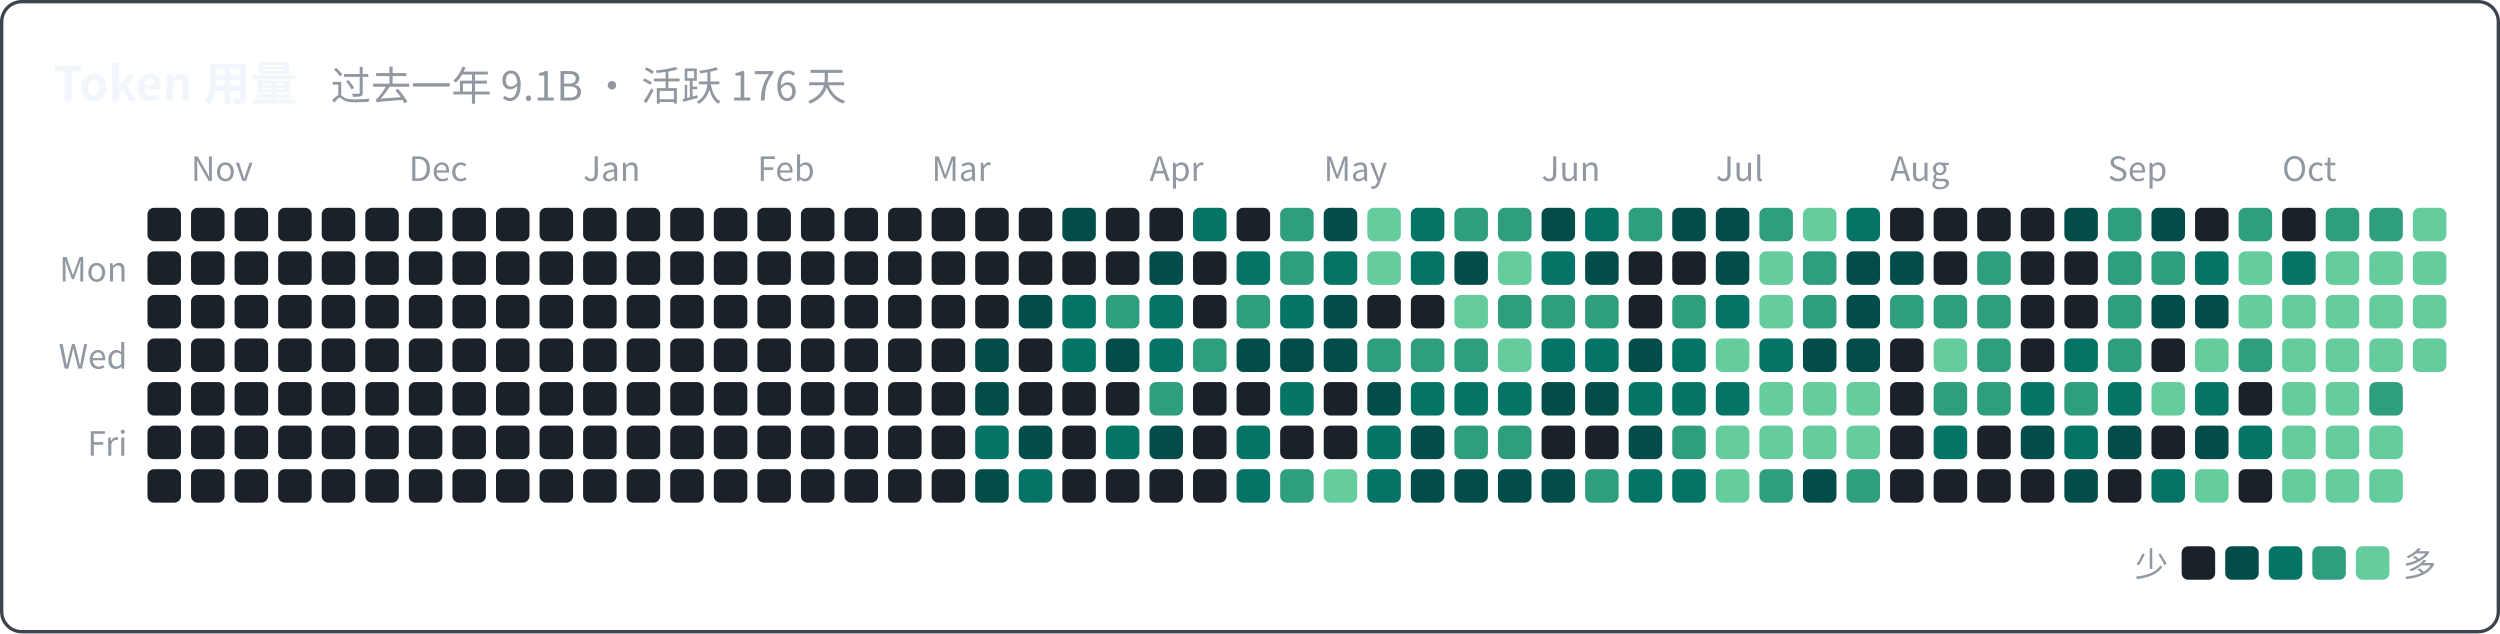
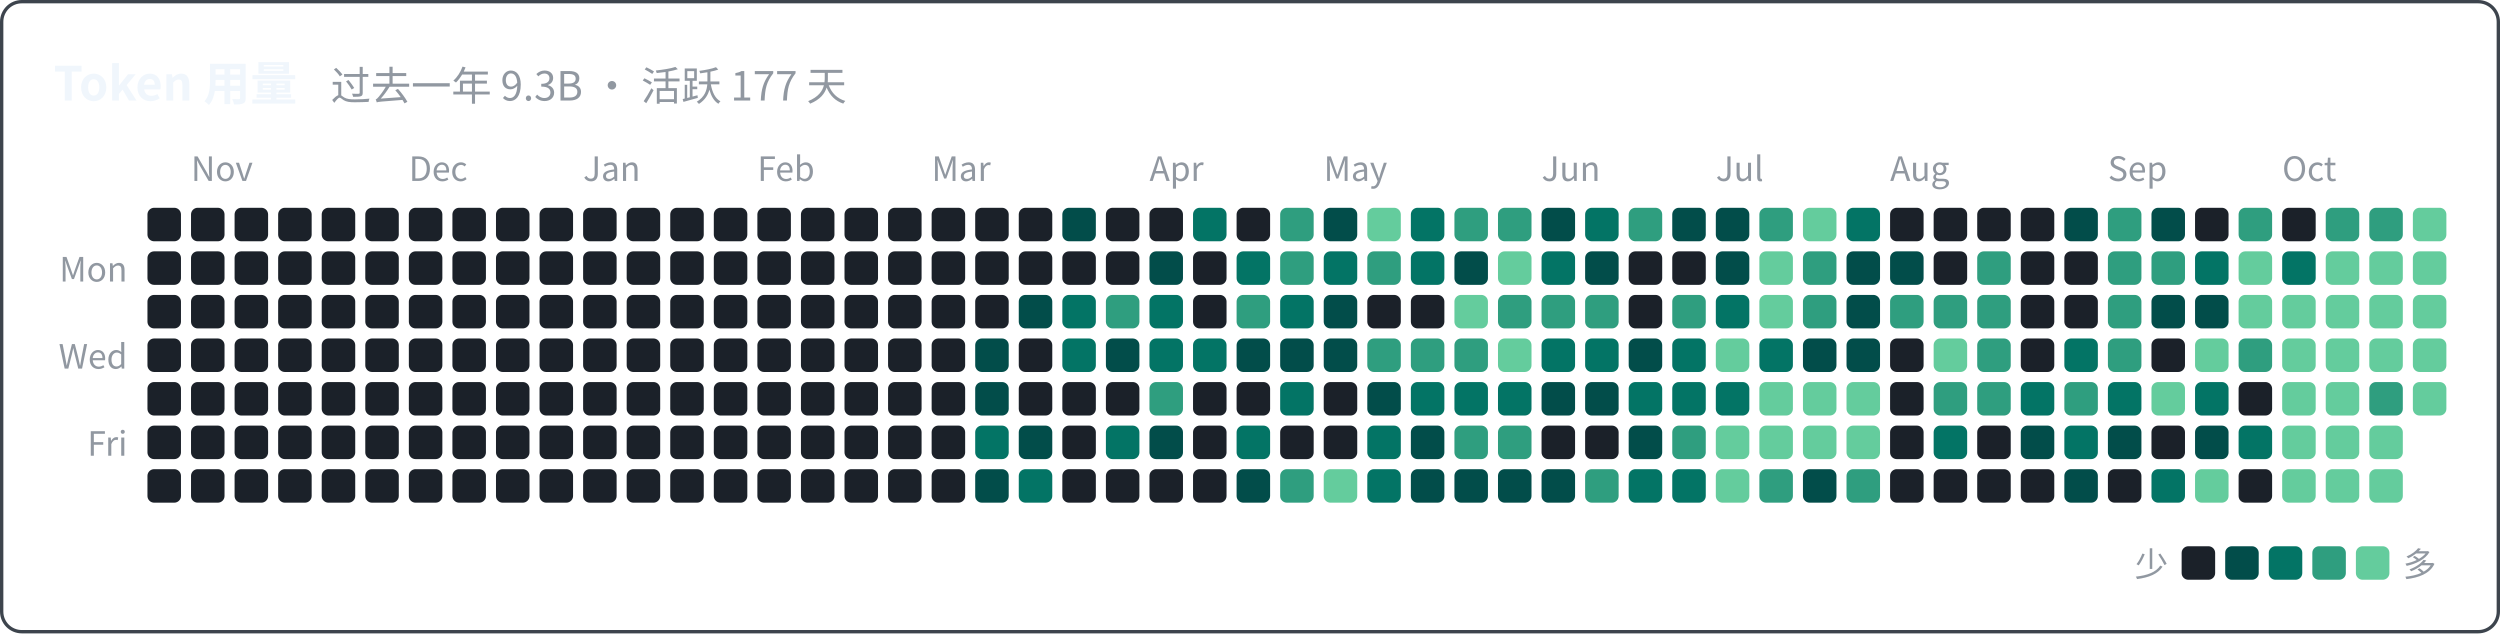
<svg xmlns="http://www.w3.org/2000/svg" width="746" height="189" viewBox="0 0 746 189" font-family="system-ui, -apple-system, 'Segoe UI', 'PingFang SC', 'Microsoft YaHei', 'Noto Sans CJK SC', sans-serif">
  <rect x="0.5" y="0.5" width="745" height="188" rx="6" fill="none" stroke="#3d444d" />
-   <text x="16" y="30" font-size="14" font-weight="600" fill="#f0f6fc">Token 用量<tspan dx="10" font-size="12" font-weight="400" fill="#9198a1">过去一年 9.1B · 活跃 176 天</tspan>
+   <text x="16" y="30" font-size="14" font-weight="600" fill="#f0f6fc">Token 用量<tspan dx="10" font-size="12" font-weight="400" fill="#9198a1">过去一年 9.3B · 活跃 177 天</tspan>
  </text>
  <text x="57" y="54" font-size="10" fill="#9198a1">Nov</text>
  <text x="122" y="54" font-size="10" fill="#9198a1">Dec</text>
  <text x="174" y="54" font-size="10" fill="#9198a1">Jan</text>
  <text x="226" y="54" font-size="10" fill="#9198a1">Feb</text>
  <text x="278" y="54" font-size="10" fill="#9198a1">Mar</text>
  <text x="343" y="54" font-size="10" fill="#9198a1">Apr</text>
  <text x="395" y="54" font-size="10" fill="#9198a1">May</text>
  <text x="460" y="54" font-size="10" fill="#9198a1">Jun</text>
  <text x="512" y="54" font-size="10" fill="#9198a1">Jul</text>
  <text x="564" y="54" font-size="10" fill="#9198a1">Aug</text>
  <text x="629" y="54" font-size="10" fill="#9198a1">Sep</text>
  <text x="681" y="54" font-size="10" fill="#9198a1">Oct</text>
  <text x="38" y="84" font-size="10" text-anchor="end" fill="#9198a1">Mon</text>
  <text x="38" y="110" font-size="10" text-anchor="end" fill="#9198a1">Wed</text>
  <text x="38" y="136" font-size="10" text-anchor="end" fill="#9198a1">Fri</text>
  <rect x="44" y="62" width="10" height="10" rx="2" fill="#1b2129" />
  <rect x="44" y="75" width="10" height="10" rx="2" fill="#1b2129" />
  <rect x="44" y="88" width="10" height="10" rx="2" fill="#1b2129" />
  <rect x="44" y="101" width="10" height="10" rx="2" fill="#1b2129" />
  <rect x="44" y="114" width="10" height="10" rx="2" fill="#1b2129" />
  <rect x="44" y="127" width="10" height="10" rx="2" fill="#1b2129" />
  <rect x="44" y="140" width="10" height="10" rx="2" fill="#1b2129" />
  <rect x="57" y="62" width="10" height="10" rx="2" fill="#1b2129" />
  <rect x="57" y="75" width="10" height="10" rx="2" fill="#1b2129" />
  <rect x="57" y="88" width="10" height="10" rx="2" fill="#1b2129" />
  <rect x="57" y="101" width="10" height="10" rx="2" fill="#1b2129" />
  <rect x="57" y="114" width="10" height="10" rx="2" fill="#1b2129" />
  <rect x="57" y="127" width="10" height="10" rx="2" fill="#1b2129" />
  <rect x="57" y="140" width="10" height="10" rx="2" fill="#1b2129" />
  <rect x="70" y="62" width="10" height="10" rx="2" fill="#1b2129" />
  <rect x="70" y="75" width="10" height="10" rx="2" fill="#1b2129" />
  <rect x="70" y="88" width="10" height="10" rx="2" fill="#1b2129" />
  <rect x="70" y="101" width="10" height="10" rx="2" fill="#1b2129" />
  <rect x="70" y="114" width="10" height="10" rx="2" fill="#1b2129" />
  <rect x="70" y="127" width="10" height="10" rx="2" fill="#1b2129" />
  <rect x="70" y="140" width="10" height="10" rx="2" fill="#1b2129" />
  <rect x="83" y="62" width="10" height="10" rx="2" fill="#1b2129" />
  <rect x="83" y="75" width="10" height="10" rx="2" fill="#1b2129" />
  <rect x="83" y="88" width="10" height="10" rx="2" fill="#1b2129" />
  <rect x="83" y="101" width="10" height="10" rx="2" fill="#1b2129" />
  <rect x="83" y="114" width="10" height="10" rx="2" fill="#1b2129" />
  <rect x="83" y="127" width="10" height="10" rx="2" fill="#1b2129" />
  <rect x="83" y="140" width="10" height="10" rx="2" fill="#1b2129" />
  <rect x="96" y="62" width="10" height="10" rx="2" fill="#1b2129" />
  <rect x="96" y="75" width="10" height="10" rx="2" fill="#1b2129" />
  <rect x="96" y="88" width="10" height="10" rx="2" fill="#1b2129" />
  <rect x="96" y="101" width="10" height="10" rx="2" fill="#1b2129" />
  <rect x="96" y="114" width="10" height="10" rx="2" fill="#1b2129" />
  <rect x="96" y="127" width="10" height="10" rx="2" fill="#1b2129" />
  <rect x="96" y="140" width="10" height="10" rx="2" fill="#1b2129" />
  <rect x="109" y="62" width="10" height="10" rx="2" fill="#1b2129" />
  <rect x="109" y="75" width="10" height="10" rx="2" fill="#1b2129" />
  <rect x="109" y="88" width="10" height="10" rx="2" fill="#1b2129" />
  <rect x="109" y="101" width="10" height="10" rx="2" fill="#1b2129" />
  <rect x="109" y="114" width="10" height="10" rx="2" fill="#1b2129" />
  <rect x="109" y="127" width="10" height="10" rx="2" fill="#1b2129" />
  <rect x="109" y="140" width="10" height="10" rx="2" fill="#1b2129" />
  <rect x="122" y="62" width="10" height="10" rx="2" fill="#1b2129" />
  <rect x="122" y="75" width="10" height="10" rx="2" fill="#1b2129" />
  <rect x="122" y="88" width="10" height="10" rx="2" fill="#1b2129" />
  <rect x="122" y="101" width="10" height="10" rx="2" fill="#1b2129" />
  <rect x="122" y="114" width="10" height="10" rx="2" fill="#1b2129" />
  <rect x="122" y="127" width="10" height="10" rx="2" fill="#1b2129" />
  <rect x="122" y="140" width="10" height="10" rx="2" fill="#1b2129" />
  <rect x="135" y="62" width="10" height="10" rx="2" fill="#1b2129" />
  <rect x="135" y="75" width="10" height="10" rx="2" fill="#1b2129" />
  <rect x="135" y="88" width="10" height="10" rx="2" fill="#1b2129" />
  <rect x="135" y="101" width="10" height="10" rx="2" fill="#1b2129" />
  <rect x="135" y="114" width="10" height="10" rx="2" fill="#1b2129" />
  <rect x="135" y="127" width="10" height="10" rx="2" fill="#1b2129" />
  <rect x="135" y="140" width="10" height="10" rx="2" fill="#1b2129" />
  <rect x="148" y="62" width="10" height="10" rx="2" fill="#1b2129" />
  <rect x="148" y="75" width="10" height="10" rx="2" fill="#1b2129" />
  <rect x="148" y="88" width="10" height="10" rx="2" fill="#1b2129" />
  <rect x="148" y="101" width="10" height="10" rx="2" fill="#1b2129" />
  <rect x="148" y="114" width="10" height="10" rx="2" fill="#1b2129" />
  <rect x="148" y="127" width="10" height="10" rx="2" fill="#1b2129" />
  <rect x="148" y="140" width="10" height="10" rx="2" fill="#1b2129" />
  <rect x="161" y="62" width="10" height="10" rx="2" fill="#1b2129" />
  <rect x="161" y="75" width="10" height="10" rx="2" fill="#1b2129" />
  <rect x="161" y="88" width="10" height="10" rx="2" fill="#1b2129" />
  <rect x="161" y="101" width="10" height="10" rx="2" fill="#1b2129" />
  <rect x="161" y="114" width="10" height="10" rx="2" fill="#1b2129" />
  <rect x="161" y="127" width="10" height="10" rx="2" fill="#1b2129" />
  <rect x="161" y="140" width="10" height="10" rx="2" fill="#1b2129" />
  <rect x="174" y="62" width="10" height="10" rx="2" fill="#1b2129" />
  <rect x="174" y="75" width="10" height="10" rx="2" fill="#1b2129" />
  <rect x="174" y="88" width="10" height="10" rx="2" fill="#1b2129" />
  <rect x="174" y="101" width="10" height="10" rx="2" fill="#1b2129" />
  <rect x="174" y="114" width="10" height="10" rx="2" fill="#1b2129" />
  <rect x="174" y="127" width="10" height="10" rx="2" fill="#1b2129" />
  <rect x="174" y="140" width="10" height="10" rx="2" fill="#1b2129" />
  <rect x="187" y="62" width="10" height="10" rx="2" fill="#1b2129" />
  <rect x="187" y="75" width="10" height="10" rx="2" fill="#1b2129" />
  <rect x="187" y="88" width="10" height="10" rx="2" fill="#1b2129" />
  <rect x="187" y="101" width="10" height="10" rx="2" fill="#1b2129" />
  <rect x="187" y="114" width="10" height="10" rx="2" fill="#1b2129" />
  <rect x="187" y="127" width="10" height="10" rx="2" fill="#1b2129" />
  <rect x="187" y="140" width="10" height="10" rx="2" fill="#1b2129" />
  <rect x="200" y="62" width="10" height="10" rx="2" fill="#1b2129" />
  <rect x="200" y="75" width="10" height="10" rx="2" fill="#1b2129" />
  <rect x="200" y="88" width="10" height="10" rx="2" fill="#1b2129" />
  <rect x="200" y="101" width="10" height="10" rx="2" fill="#1b2129" />
  <rect x="200" y="114" width="10" height="10" rx="2" fill="#1b2129" />
  <rect x="200" y="127" width="10" height="10" rx="2" fill="#1b2129" />
  <rect x="200" y="140" width="10" height="10" rx="2" fill="#1b2129" />
  <rect x="213" y="62" width="10" height="10" rx="2" fill="#1b2129" />
  <rect x="213" y="75" width="10" height="10" rx="2" fill="#1b2129" />
  <rect x="213" y="88" width="10" height="10" rx="2" fill="#1b2129" />
  <rect x="213" y="101" width="10" height="10" rx="2" fill="#1b2129" />
  <rect x="213" y="114" width="10" height="10" rx="2" fill="#1b2129" />
  <rect x="213" y="127" width="10" height="10" rx="2" fill="#1b2129" />
  <rect x="213" y="140" width="10" height="10" rx="2" fill="#1b2129" />
  <rect x="226" y="62" width="10" height="10" rx="2" fill="#1b2129" />
  <rect x="226" y="75" width="10" height="10" rx="2" fill="#1b2129" />
  <rect x="226" y="88" width="10" height="10" rx="2" fill="#1b2129" />
  <rect x="226" y="101" width="10" height="10" rx="2" fill="#1b2129" />
  <rect x="226" y="114" width="10" height="10" rx="2" fill="#1b2129" />
  <rect x="226" y="127" width="10" height="10" rx="2" fill="#1b2129" />
  <rect x="226" y="140" width="10" height="10" rx="2" fill="#1b2129" />
  <rect x="239" y="62" width="10" height="10" rx="2" fill="#1b2129" />
  <rect x="239" y="75" width="10" height="10" rx="2" fill="#1b2129" />
  <rect x="239" y="88" width="10" height="10" rx="2" fill="#1b2129" />
  <rect x="239" y="101" width="10" height="10" rx="2" fill="#1b2129" />
  <rect x="239" y="114" width="10" height="10" rx="2" fill="#1b2129" />
  <rect x="239" y="127" width="10" height="10" rx="2" fill="#1b2129" />
  <rect x="239" y="140" width="10" height="10" rx="2" fill="#1b2129" />
  <rect x="252" y="62" width="10" height="10" rx="2" fill="#1b2129" />
  <rect x="252" y="75" width="10" height="10" rx="2" fill="#1b2129" />
  <rect x="252" y="88" width="10" height="10" rx="2" fill="#1b2129" />
  <rect x="252" y="101" width="10" height="10" rx="2" fill="#1b2129" />
  <rect x="252" y="114" width="10" height="10" rx="2" fill="#1b2129" />
  <rect x="252" y="127" width="10" height="10" rx="2" fill="#1b2129" />
  <rect x="252" y="140" width="10" height="10" rx="2" fill="#1b2129" />
  <rect x="265" y="62" width="10" height="10" rx="2" fill="#1b2129" />
  <rect x="265" y="75" width="10" height="10" rx="2" fill="#1b2129" />
  <rect x="265" y="88" width="10" height="10" rx="2" fill="#1b2129" />
  <rect x="265" y="101" width="10" height="10" rx="2" fill="#1b2129" />
  <rect x="265" y="114" width="10" height="10" rx="2" fill="#1b2129" />
  <rect x="265" y="127" width="10" height="10" rx="2" fill="#1b2129" />
  <rect x="265" y="140" width="10" height="10" rx="2" fill="#1b2129" />
  <rect x="278" y="62" width="10" height="10" rx="2" fill="#1b2129" />
  <rect x="278" y="75" width="10" height="10" rx="2" fill="#1b2129" />
  <rect x="278" y="88" width="10" height="10" rx="2" fill="#1b2129" />
  <rect x="278" y="101" width="10" height="10" rx="2" fill="#1b2129" />
  <rect x="278" y="114" width="10" height="10" rx="2" fill="#1b2129" />
  <rect x="278" y="127" width="10" height="10" rx="2" fill="#1b2129" />
  <rect x="278" y="140" width="10" height="10" rx="2" fill="#1b2129" />
  <rect x="291" y="62" width="10" height="10" rx="2" fill="#1b2129" />
  <rect x="291" y="75" width="10" height="10" rx="2" fill="#1b2129" />
  <rect x="291" y="88" width="10" height="10" rx="2" fill="#1b2129" />
  <rect x="291" y="101" width="10" height="10" rx="2" fill="#024d4a" />
  <rect x="291" y="114" width="10" height="10" rx="2" fill="#024d4a" />
  <rect x="291" y="127" width="10" height="10" rx="2" fill="#037465" />
  <rect x="291" y="140" width="10" height="10" rx="2" fill="#024d4a" />
  <rect x="304" y="62" width="10" height="10" rx="2" fill="#1b2129" />
  <rect x="304" y="75" width="10" height="10" rx="2" fill="#1b2129" />
  <rect x="304" y="88" width="10" height="10" rx="2" fill="#024d4a" />
  <rect x="304" y="101" width="10" height="10" rx="2" fill="#1b2129" />
  <rect x="304" y="114" width="10" height="10" rx="2" fill="#1b2129" />
  <rect x="304" y="127" width="10" height="10" rx="2" fill="#024d4a" />
  <rect x="304" y="140" width="10" height="10" rx="2" fill="#037465" />
  <rect x="317" y="62" width="10" height="10" rx="2" fill="#024d4a" />
  <rect x="317" y="75" width="10" height="10" rx="2" fill="#1b2129" />
  <rect x="317" y="88" width="10" height="10" rx="2" fill="#037465" />
  <rect x="317" y="101" width="10" height="10" rx="2" fill="#037465" />
  <rect x="317" y="114" width="10" height="10" rx="2" fill="#1b2129" />
  <rect x="317" y="127" width="10" height="10" rx="2" fill="#1b2129" />
  <rect x="317" y="140" width="10" height="10" rx="2" fill="#1b2129" />
  <rect x="330" y="62" width="10" height="10" rx="2" fill="#1b2129" />
  <rect x="330" y="75" width="10" height="10" rx="2" fill="#1b2129" />
  <rect x="330" y="88" width="10" height="10" rx="2" fill="#2f9e7f" />
  <rect x="330" y="101" width="10" height="10" rx="2" fill="#024d4a" />
  <rect x="330" y="114" width="10" height="10" rx="2" fill="#1b2129" />
  <rect x="330" y="127" width="10" height="10" rx="2" fill="#037465" />
  <rect x="330" y="140" width="10" height="10" rx="2" fill="#1b2129" />
  <rect x="343" y="62" width="10" height="10" rx="2" fill="#1b2129" />
  <rect x="343" y="75" width="10" height="10" rx="2" fill="#024d4a" />
  <rect x="343" y="88" width="10" height="10" rx="2" fill="#037465" />
  <rect x="343" y="101" width="10" height="10" rx="2" fill="#037465" />
  <rect x="343" y="114" width="10" height="10" rx="2" fill="#2f9e7f" />
  <rect x="343" y="127" width="10" height="10" rx="2" fill="#024d4a" />
  <rect x="343" y="140" width="10" height="10" rx="2" fill="#1b2129" />
  <rect x="356" y="62" width="10" height="10" rx="2" fill="#037465" />
  <rect x="356" y="75" width="10" height="10" rx="2" fill="#1b2129" />
  <rect x="356" y="88" width="10" height="10" rx="2" fill="#1b2129" />
-   <rect x="356" y="101" width="10" height="10" rx="2" fill="#2f9e7f" />
+   <rect x="356" y="101" width="10" height="10" rx="2" fill="#037465" />
  <rect x="356" y="114" width="10" height="10" rx="2" fill="#1b2129" />
  <rect x="356" y="127" width="10" height="10" rx="2" fill="#1b2129" />
  <rect x="356" y="140" width="10" height="10" rx="2" fill="#1b2129" />
  <rect x="369" y="62" width="10" height="10" rx="2" fill="#1b2129" />
  <rect x="369" y="75" width="10" height="10" rx="2" fill="#037465" />
  <rect x="369" y="88" width="10" height="10" rx="2" fill="#2f9e7f" />
  <rect x="369" y="101" width="10" height="10" rx="2" fill="#024d4a" />
  <rect x="369" y="114" width="10" height="10" rx="2" fill="#1b2129" />
  <rect x="369" y="127" width="10" height="10" rx="2" fill="#037465" />
-   <rect x="369" y="140" width="10" height="10" rx="2" fill="#037465" />
+   <rect x="369" y="140" width="10" height="10" rx="2" fill="#024d4a" />
  <rect x="382" y="62" width="10" height="10" rx="2" fill="#2f9e7f" />
  <rect x="382" y="75" width="10" height="10" rx="2" fill="#2f9e7f" />
  <rect x="382" y="88" width="10" height="10" rx="2" fill="#037465" />
  <rect x="382" y="101" width="10" height="10" rx="2" fill="#024d4a" />
  <rect x="382" y="114" width="10" height="10" rx="2" fill="#037465" />
  <rect x="382" y="127" width="10" height="10" rx="2" fill="#1b2129" />
  <rect x="382" y="140" width="10" height="10" rx="2" fill="#2f9e7f" />
  <rect x="395" y="62" width="10" height="10" rx="2" fill="#024d4a" />
  <rect x="395" y="75" width="10" height="10" rx="2" fill="#037465" />
  <rect x="395" y="88" width="10" height="10" rx="2" fill="#024d4a" />
  <rect x="395" y="101" width="10" height="10" rx="2" fill="#024d4a" />
  <rect x="395" y="114" width="10" height="10" rx="2" fill="#1b2129" />
  <rect x="395" y="127" width="10" height="10" rx="2" fill="#1b2129" />
  <rect x="395" y="140" width="10" height="10" rx="2" fill="#64cc9d" />
  <rect x="408" y="62" width="10" height="10" rx="2" fill="#64cc9d" />
-   <rect x="408" y="75" width="10" height="10" rx="2" fill="#64cc9d" />
+   <rect x="408" y="75" width="10" height="10" rx="2" fill="#2f9e7f" />
  <rect x="408" y="88" width="10" height="10" rx="2" fill="#1b2129" />
  <rect x="408" y="101" width="10" height="10" rx="2" fill="#2f9e7f" />
  <rect x="408" y="114" width="10" height="10" rx="2" fill="#024d4a" />
  <rect x="408" y="127" width="10" height="10" rx="2" fill="#037465" />
  <rect x="408" y="140" width="10" height="10" rx="2" fill="#037465" />
  <rect x="421" y="62" width="10" height="10" rx="2" fill="#037465" />
  <rect x="421" y="75" width="10" height="10" rx="2" fill="#037465" />
  <rect x="421" y="88" width="10" height="10" rx="2" fill="#1b2129" />
  <rect x="421" y="101" width="10" height="10" rx="2" fill="#2f9e7f" />
  <rect x="421" y="114" width="10" height="10" rx="2" fill="#037465" />
  <rect x="421" y="127" width="10" height="10" rx="2" fill="#024d4a" />
  <rect x="421" y="140" width="10" height="10" rx="2" fill="#024d4a" />
  <rect x="434" y="62" width="10" height="10" rx="2" fill="#2f9e7f" />
  <rect x="434" y="75" width="10" height="10" rx="2" fill="#024d4a" />
  <rect x="434" y="88" width="10" height="10" rx="2" fill="#64cc9d" />
  <rect x="434" y="101" width="10" height="10" rx="2" fill="#2f9e7f" />
  <rect x="434" y="114" width="10" height="10" rx="2" fill="#037465" />
  <rect x="434" y="127" width="10" height="10" rx="2" fill="#2f9e7f" />
  <rect x="434" y="140" width="10" height="10" rx="2" fill="#024d4a" />
  <rect x="447" y="62" width="10" height="10" rx="2" fill="#2f9e7f" />
  <rect x="447" y="75" width="10" height="10" rx="2" fill="#64cc9d" />
  <rect x="447" y="88" width="10" height="10" rx="2" fill="#2f9e7f" />
  <rect x="447" y="101" width="10" height="10" rx="2" fill="#64cc9d" />
  <rect x="447" y="114" width="10" height="10" rx="2" fill="#037465" />
  <rect x="447" y="127" width="10" height="10" rx="2" fill="#2f9e7f" />
  <rect x="447" y="140" width="10" height="10" rx="2" fill="#024d4a" />
  <rect x="460" y="62" width="10" height="10" rx="2" fill="#024d4a" />
  <rect x="460" y="75" width="10" height="10" rx="2" fill="#037465" />
  <rect x="460" y="88" width="10" height="10" rx="2" fill="#2f9e7f" />
  <rect x="460" y="101" width="10" height="10" rx="2" fill="#037465" />
  <rect x="460" y="114" width="10" height="10" rx="2" fill="#024d4a" />
  <rect x="460" y="127" width="10" height="10" rx="2" fill="#1b2129" />
  <rect x="460" y="140" width="10" height="10" rx="2" fill="#024d4a" />
  <rect x="473" y="62" width="10" height="10" rx="2" fill="#037465" />
  <rect x="473" y="75" width="10" height="10" rx="2" fill="#024d4a" />
  <rect x="473" y="88" width="10" height="10" rx="2" fill="#2f9e7f" />
  <rect x="473" y="101" width="10" height="10" rx="2" fill="#037465" />
  <rect x="473" y="114" width="10" height="10" rx="2" fill="#024d4a" />
  <rect x="473" y="127" width="10" height="10" rx="2" fill="#1b2129" />
  <rect x="473" y="140" width="10" height="10" rx="2" fill="#2f9e7f" />
  <rect x="486" y="62" width="10" height="10" rx="2" fill="#2f9e7f" />
  <rect x="486" y="75" width="10" height="10" rx="2" fill="#1b2129" />
  <rect x="486" y="88" width="10" height="10" rx="2" fill="#1b2129" />
  <rect x="486" y="101" width="10" height="10" rx="2" fill="#024d4a" />
  <rect x="486" y="114" width="10" height="10" rx="2" fill="#037465" />
  <rect x="486" y="127" width="10" height="10" rx="2" fill="#024d4a" />
  <rect x="486" y="140" width="10" height="10" rx="2" fill="#037465" />
  <rect x="499" y="62" width="10" height="10" rx="2" fill="#024d4a" />
  <rect x="499" y="75" width="10" height="10" rx="2" fill="#1b2129" />
  <rect x="499" y="88" width="10" height="10" rx="2" fill="#2f9e7f" />
  <rect x="499" y="101" width="10" height="10" rx="2" fill="#037465" />
  <rect x="499" y="114" width="10" height="10" rx="2" fill="#037465" />
  <rect x="499" y="127" width="10" height="10" rx="2" fill="#2f9e7f" />
  <rect x="499" y="140" width="10" height="10" rx="2" fill="#037465" />
  <rect x="512" y="62" width="10" height="10" rx="2" fill="#024d4a" />
  <rect x="512" y="75" width="10" height="10" rx="2" fill="#024d4a" />
  <rect x="512" y="88" width="10" height="10" rx="2" fill="#037465" />
  <rect x="512" y="101" width="10" height="10" rx="2" fill="#64cc9d" />
  <rect x="512" y="114" width="10" height="10" rx="2" fill="#037465" />
  <rect x="512" y="127" width="10" height="10" rx="2" fill="#64cc9d" />
  <rect x="512" y="140" width="10" height="10" rx="2" fill="#64cc9d" />
  <rect x="525" y="62" width="10" height="10" rx="2" fill="#2f9e7f" />
  <rect x="525" y="75" width="10" height="10" rx="2" fill="#64cc9d" />
  <rect x="525" y="88" width="10" height="10" rx="2" fill="#64cc9d" />
  <rect x="525" y="101" width="10" height="10" rx="2" fill="#037465" />
  <rect x="525" y="114" width="10" height="10" rx="2" fill="#64cc9d" />
  <rect x="525" y="127" width="10" height="10" rx="2" fill="#64cc9d" />
  <rect x="525" y="140" width="10" height="10" rx="2" fill="#2f9e7f" />
  <rect x="538" y="62" width="10" height="10" rx="2" fill="#64cc9d" />
  <rect x="538" y="75" width="10" height="10" rx="2" fill="#2f9e7f" />
  <rect x="538" y="88" width="10" height="10" rx="2" fill="#2f9e7f" />
  <rect x="538" y="101" width="10" height="10" rx="2" fill="#024d4a" />
  <rect x="538" y="114" width="10" height="10" rx="2" fill="#64cc9d" />
  <rect x="538" y="127" width="10" height="10" rx="2" fill="#64cc9d" />
  <rect x="538" y="140" width="10" height="10" rx="2" fill="#024d4a" />
  <rect x="551" y="62" width="10" height="10" rx="2" fill="#037465" />
  <rect x="551" y="75" width="10" height="10" rx="2" fill="#024d4a" />
  <rect x="551" y="88" width="10" height="10" rx="2" fill="#024d4a" />
  <rect x="551" y="101" width="10" height="10" rx="2" fill="#024d4a" />
  <rect x="551" y="114" width="10" height="10" rx="2" fill="#64cc9d" />
  <rect x="551" y="127" width="10" height="10" rx="2" fill="#64cc9d" />
  <rect x="551" y="140" width="10" height="10" rx="2" fill="#2f9e7f" />
  <rect x="564" y="62" width="10" height="10" rx="2" fill="#1b2129" />
  <rect x="564" y="75" width="10" height="10" rx="2" fill="#024d4a" />
  <rect x="564" y="88" width="10" height="10" rx="2" fill="#2f9e7f" />
  <rect x="564" y="101" width="10" height="10" rx="2" fill="#1b2129" />
  <rect x="564" y="114" width="10" height="10" rx="2" fill="#1b2129" />
  <rect x="564" y="127" width="10" height="10" rx="2" fill="#1b2129" />
  <rect x="564" y="140" width="10" height="10" rx="2" fill="#1b2129" />
  <rect x="577" y="62" width="10" height="10" rx="2" fill="#1b2129" />
  <rect x="577" y="75" width="10" height="10" rx="2" fill="#1b2129" />
  <rect x="577" y="88" width="10" height="10" rx="2" fill="#2f9e7f" />
  <rect x="577" y="101" width="10" height="10" rx="2" fill="#64cc9d" />
  <rect x="577" y="114" width="10" height="10" rx="2" fill="#2f9e7f" />
  <rect x="577" y="127" width="10" height="10" rx="2" fill="#037465" />
  <rect x="577" y="140" width="10" height="10" rx="2" fill="#1b2129" />
  <rect x="590" y="62" width="10" height="10" rx="2" fill="#1b2129" />
  <rect x="590" y="75" width="10" height="10" rx="2" fill="#2f9e7f" />
  <rect x="590" y="88" width="10" height="10" rx="2" fill="#2f9e7f" />
  <rect x="590" y="101" width="10" height="10" rx="2" fill="#2f9e7f" />
  <rect x="590" y="114" width="10" height="10" rx="2" fill="#2f9e7f" />
  <rect x="590" y="127" width="10" height="10" rx="2" fill="#1b2129" />
  <rect x="590" y="140" width="10" height="10" rx="2" fill="#1b2129" />
  <rect x="603" y="62" width="10" height="10" rx="2" fill="#1b2129" />
  <rect x="603" y="75" width="10" height="10" rx="2" fill="#1b2129" />
  <rect x="603" y="88" width="10" height="10" rx="2" fill="#1b2129" />
  <rect x="603" y="101" width="10" height="10" rx="2" fill="#1b2129" />
  <rect x="603" y="114" width="10" height="10" rx="2" fill="#037465" />
  <rect x="603" y="127" width="10" height="10" rx="2" fill="#024d4a" />
  <rect x="603" y="140" width="10" height="10" rx="2" fill="#1b2129" />
  <rect x="616" y="62" width="10" height="10" rx="2" fill="#024d4a" />
  <rect x="616" y="75" width="10" height="10" rx="2" fill="#1b2129" />
  <rect x="616" y="88" width="10" height="10" rx="2" fill="#1b2129" />
  <rect x="616" y="101" width="10" height="10" rx="2" fill="#037465" />
  <rect x="616" y="114" width="10" height="10" rx="2" fill="#2f9e7f" />
  <rect x="616" y="127" width="10" height="10" rx="2" fill="#037465" />
  <rect x="616" y="140" width="10" height="10" rx="2" fill="#024d4a" />
  <rect x="629" y="62" width="10" height="10" rx="2" fill="#2f9e7f" />
  <rect x="629" y="75" width="10" height="10" rx="2" fill="#2f9e7f" />
  <rect x="629" y="88" width="10" height="10" rx="2" fill="#2f9e7f" />
  <rect x="629" y="101" width="10" height="10" rx="2" fill="#2f9e7f" />
  <rect x="629" y="114" width="10" height="10" rx="2" fill="#037465" />
  <rect x="629" y="127" width="10" height="10" rx="2" fill="#024d4a" />
  <rect x="629" y="140" width="10" height="10" rx="2" fill="#1b2129" />
  <rect x="642" y="62" width="10" height="10" rx="2" fill="#024d4a" />
  <rect x="642" y="75" width="10" height="10" rx="2" fill="#2f9e7f" />
  <rect x="642" y="88" width="10" height="10" rx="2" fill="#024d4a" />
  <rect x="642" y="101" width="10" height="10" rx="2" fill="#1b2129" />
  <rect x="642" y="114" width="10" height="10" rx="2" fill="#64cc9d" />
  <rect x="642" y="127" width="10" height="10" rx="2" fill="#1b2129" />
  <rect x="642" y="140" width="10" height="10" rx="2" fill="#037465" />
  <rect x="655" y="62" width="10" height="10" rx="2" fill="#1b2129" />
  <rect x="655" y="75" width="10" height="10" rx="2" fill="#037465" />
  <rect x="655" y="88" width="10" height="10" rx="2" fill="#024d4a" />
  <rect x="655" y="101" width="10" height="10" rx="2" fill="#64cc9d" />
  <rect x="655" y="114" width="10" height="10" rx="2" fill="#037465" />
  <rect x="655" y="127" width="10" height="10" rx="2" fill="#024d4a" />
  <rect x="655" y="140" width="10" height="10" rx="2" fill="#64cc9d" />
  <rect x="668" y="62" width="10" height="10" rx="2" fill="#2f9e7f" />
  <rect x="668" y="75" width="10" height="10" rx="2" fill="#64cc9d" />
  <rect x="668" y="88" width="10" height="10" rx="2" fill="#64cc9d" />
  <rect x="668" y="101" width="10" height="10" rx="2" fill="#2f9e7f" />
  <rect x="668" y="114" width="10" height="10" rx="2" fill="#1b2129" />
  <rect x="668" y="127" width="10" height="10" rx="2" fill="#037465" />
  <rect x="668" y="140" width="10" height="10" rx="2" fill="#1b2129" />
  <rect x="681" y="62" width="10" height="10" rx="2" fill="#1b2129" />
  <rect x="681" y="75" width="10" height="10" rx="2" fill="#037465" />
  <rect x="681" y="88" width="10" height="10" rx="2" fill="#64cc9d" />
  <rect x="681" y="101" width="10" height="10" rx="2" fill="#64cc9d" />
  <rect x="681" y="114" width="10" height="10" rx="2" fill="#64cc9d" />
  <rect x="681" y="127" width="10" height="10" rx="2" fill="#64cc9d" />
  <rect x="681" y="140" width="10" height="10" rx="2" fill="#64cc9d" />
  <rect x="694" y="62" width="10" height="10" rx="2" fill="#2f9e7f" />
  <rect x="694" y="75" width="10" height="10" rx="2" fill="#64cc9d" />
  <rect x="694" y="88" width="10" height="10" rx="2" fill="#64cc9d" />
  <rect x="694" y="101" width="10" height="10" rx="2" fill="#64cc9d" />
  <rect x="694" y="114" width="10" height="10" rx="2" fill="#64cc9d" />
  <rect x="694" y="127" width="10" height="10" rx="2" fill="#64cc9d" />
  <rect x="694" y="140" width="10" height="10" rx="2" fill="#64cc9d" />
  <rect x="707" y="62" width="10" height="10" rx="2" fill="#2f9e7f" />
  <rect x="707" y="75" width="10" height="10" rx="2" fill="#64cc9d" />
  <rect x="707" y="88" width="10" height="10" rx="2" fill="#64cc9d" />
  <rect x="707" y="101" width="10" height="10" rx="2" fill="#64cc9d" />
  <rect x="707" y="114" width="10" height="10" rx="2" fill="#2f9e7f" />
  <rect x="707" y="127" width="10" height="10" rx="2" fill="#64cc9d" />
  <rect x="707" y="140" width="10" height="10" rx="2" fill="#64cc9d" />
  <rect x="720" y="62" width="10" height="10" rx="2" fill="#64cc9d" />
  <rect x="720" y="75" width="10" height="10" rx="2" fill="#64cc9d" />
  <rect x="720" y="88" width="10" height="10" rx="2" fill="#64cc9d" />
  <rect x="720" y="101" width="10" height="10" rx="2" fill="#64cc9d" />
+   <rect x="720" y="114" width="10" height="10" rx="2" fill="#64cc9d" />
  <text x="647" y="172" font-size="10" text-anchor="end" fill="#9198a1">少</text>
  <rect x="651" y="163" width="10" height="10" rx="2" fill="#1b2129" />
  <rect x="664" y="163" width="10" height="10" rx="2" fill="#024d4a" />
  <rect x="677" y="163" width="10" height="10" rx="2" fill="#037465" />
  <rect x="690" y="163" width="10" height="10" rx="2" fill="#2f9e7f" />
  <rect x="703" y="163" width="10" height="10" rx="2" fill="#64cc9d" />
  <text x="717" y="172" font-size="10" fill="#9198a1">多</text>
</svg>
